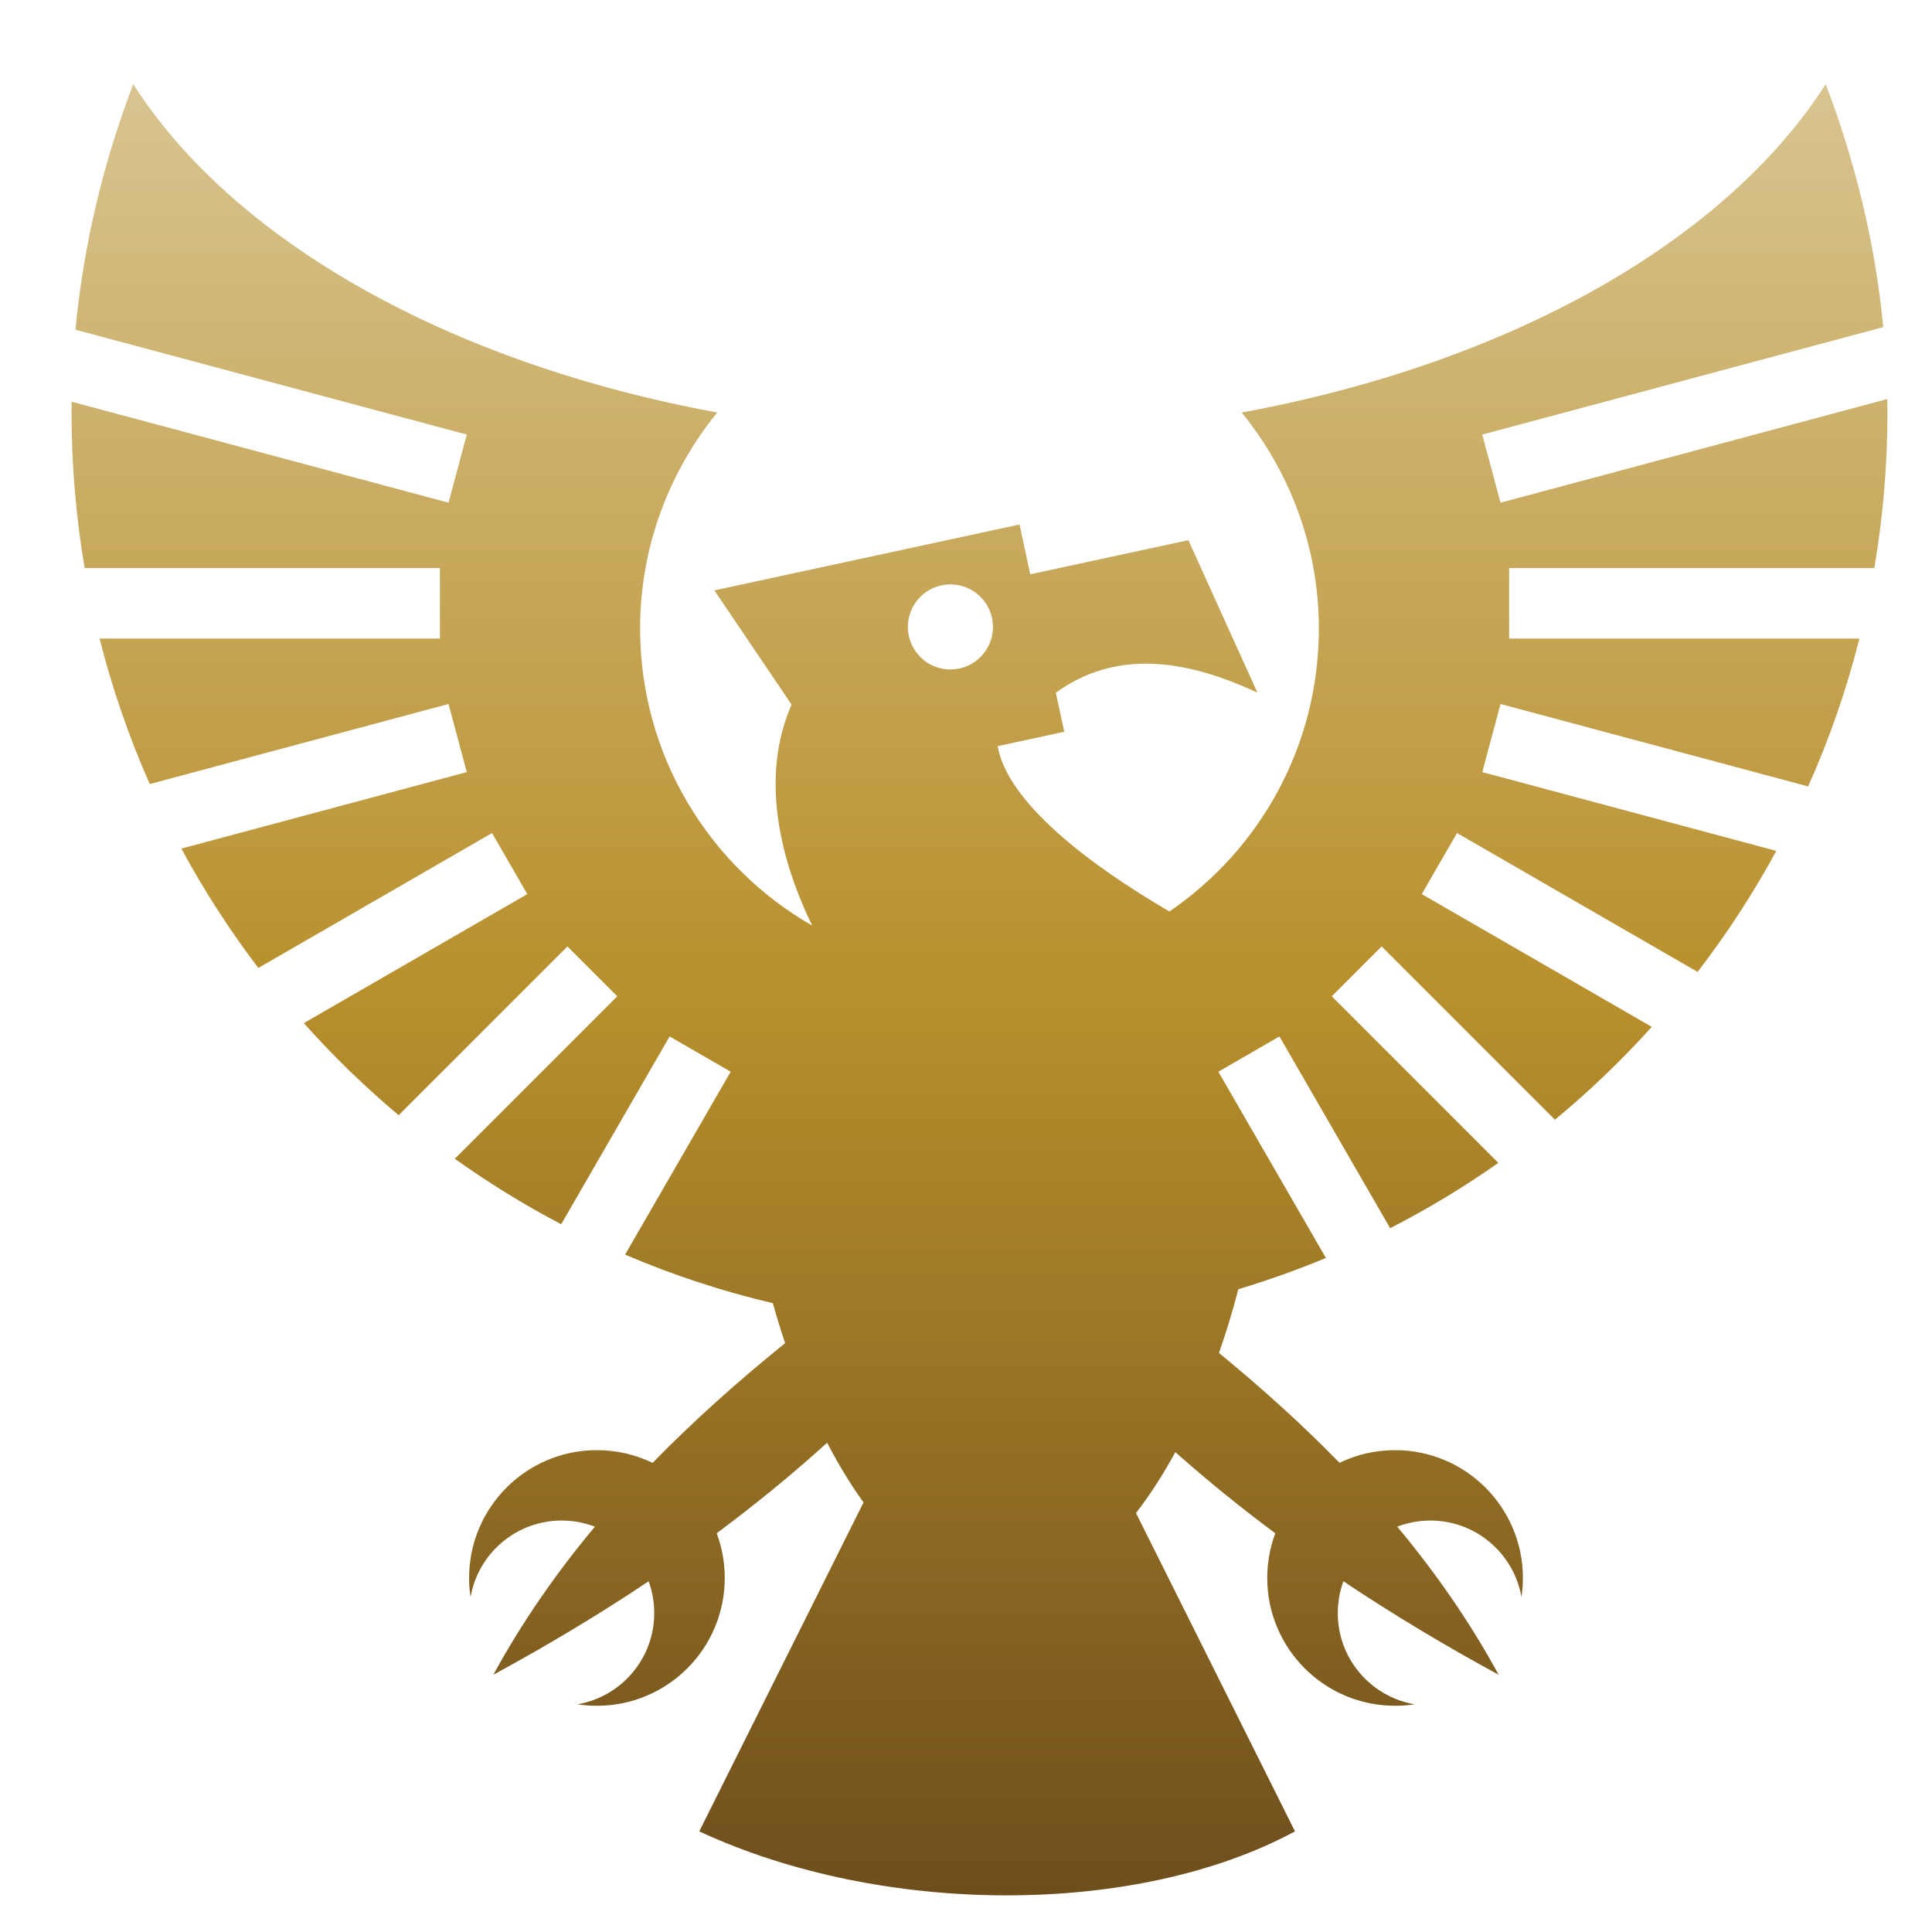
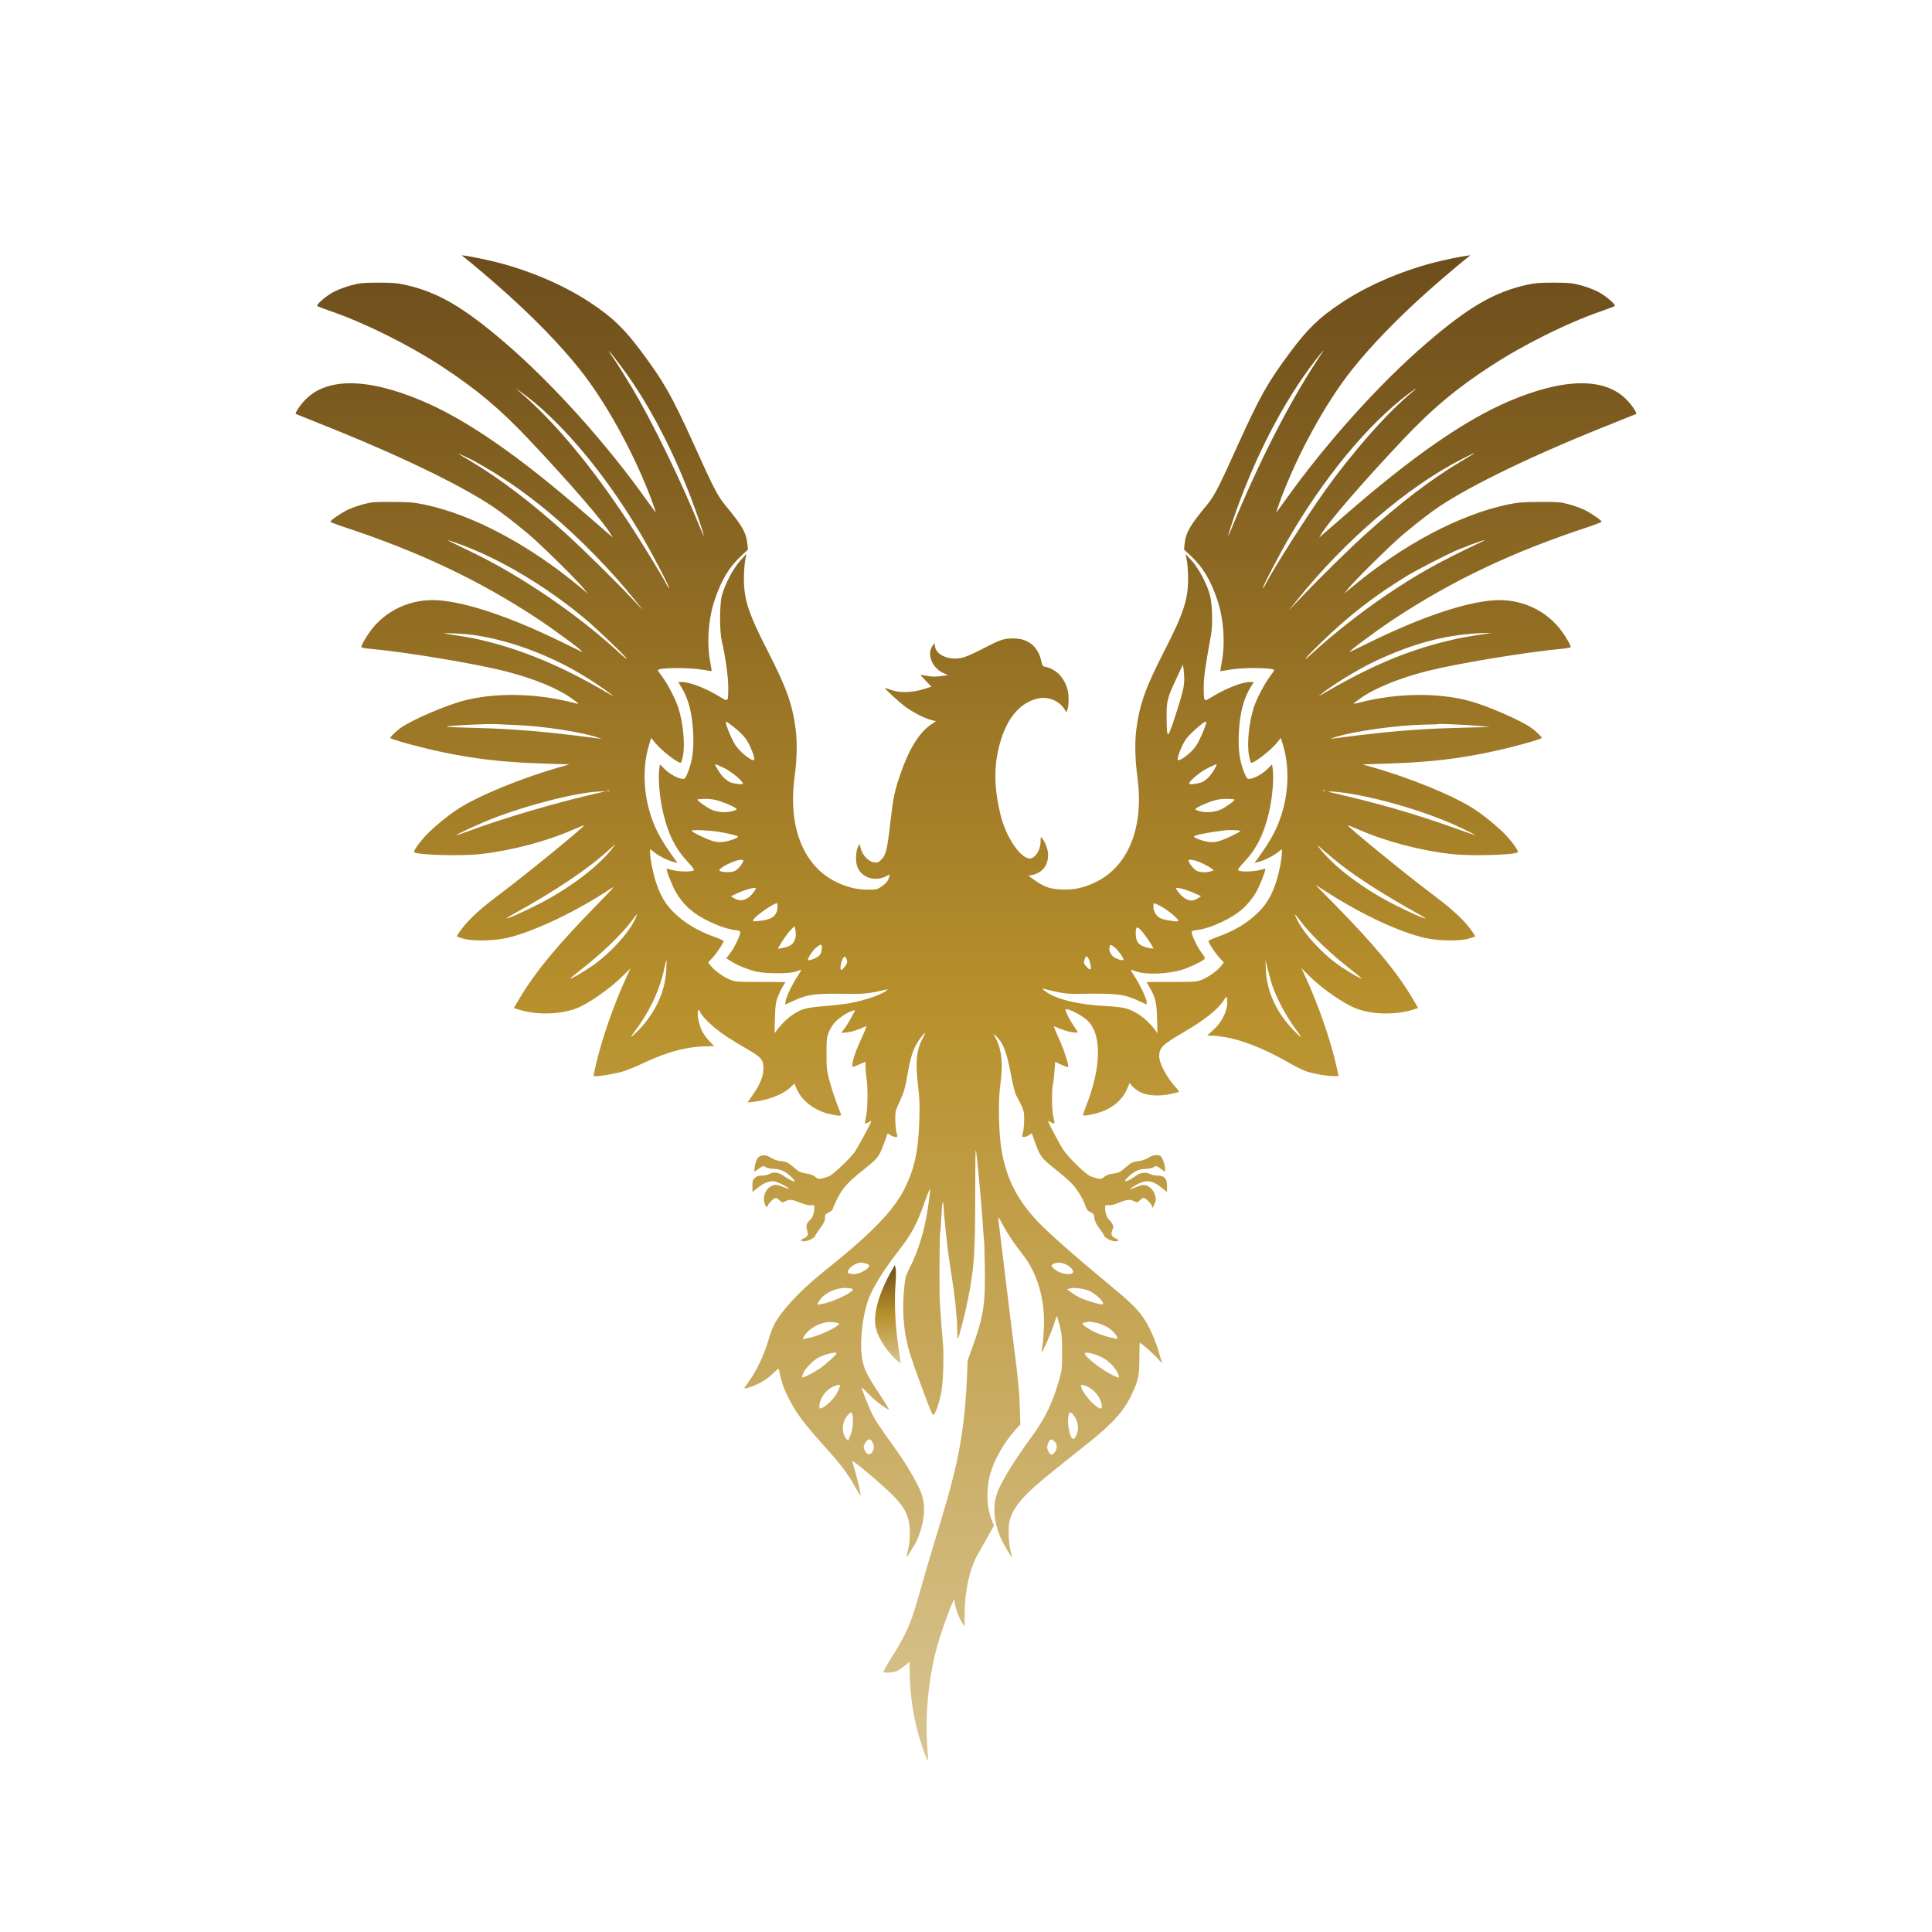
- <svg xmlns="http://www.w3.org/2000/svg" viewBox="0 0 512 512">
+ <svg xmlns="http://www.w3.org/2000/svg" version="1.0" width="2000pt" height="2000pt" viewBox="0 0 2000 2000" preserveAspectRatio="xMidYMid meet">
  <defs>
    <linearGradient id="g-gold" x1="0" y1="0" x2="0" y2="1">
      <stop offset="0%" stop-color="#d8c490" />
      <stop offset="50%" stop-color="#b8902c" />
      <stop offset="100%" stop-color="#6e4e1c" />
    </linearGradient>
  </defs>
-   <path fill="url(#g-gold)" d="M35.31 22.3C27.498 42.766 22.138 64.643 20 87.378l103.705 27.79-4.838 18.052-99.873-26.763c-.012.954-.035 1.905-.035 2.86 0 14.055 1.196 27.83 3.48 41.23h94.146v18.687H26.393c3.368 13.324 7.83 26.207 13.29 38.547l79.184-21.216 4.838 18.05-75.64 20.27c5.994 11.096 12.817 21.67 20.396 31.636l61.933-35.756 9.343 16.183-59.22 34.192c7.782 8.728 16.18 16.885 25.132 24.4l44.73-44.726 13.214 13.215-43.055 43.052c8.963 6.406 18.374 12.215 28.186 17.357l28.734-49.772 16.186 9.346-27.987 48.472c12.545 5.367 25.63 9.697 39.156 12.87.99 3.566 2.08 7.103 3.25 10.593-12.36 9.993-24.163 20.49-35.12 31.728-4.458-2.16-9.46-3.373-14.75-3.373-18.707 0-33.874 15.164-33.874 33.873 0 1.715.13 3.402.377 5.05 2.02-11.514 12.06-20.265 24.153-20.265 3.103 0 6.068.582 8.8 1.633-10.103 12.102-19.193 25.08-26.906 39.23 13.897-7.544 27.684-15.755 41.15-24.764.96 2.63 1.485 5.468 1.485 8.43 0 12.122-8.796 22.184-20.352 24.168 1.685.258 3.412.393 5.168.393 18.71 0 33.873-15.168 33.873-33.875 0-4.17-.757-8.16-2.134-11.848 10.033-7.467 19.823-15.43 29.26-23.984 2.978 5.705 6.203 11.034 9.65 15.818l-43.53 87.17c48.267 22.47 115.7 22.76 157.872 0l-42.13-84.36c3.722-4.81 7.21-10.25 10.426-16.14 8.577 7.617 17.428 14.77 26.483 21.508-1.375 3.685-2.13 7.67-2.13 11.836 0 18.707 15.165 33.873 33.874 33.873 1.758 0 3.486-.132 5.172-.39-11.56-1.983-20.355-12.045-20.355-24.168 0-2.964.525-5.805 1.49-8.435 13.464 9.006 27.247 17.223 41.143 24.767-7.71-14.148-16.78-27.136-26.877-39.238 2.726-1.045 5.682-1.623 8.775-1.623 12.09 0 22.13 8.75 24.15 20.262.246-1.647.377-3.332.377-5.047 0-18.71-15.166-33.873-33.875-33.873-5.275 0-10.268 1.205-14.72 3.355-10.007-10.27-20.74-19.908-31.946-29.12 1.938-5.52 3.658-11.18 5.132-16.886 7.91-2.368 15.65-5.14 23.2-8.283l-28.497-49.356 16.186-9.346 29.34 50.816c9.98-5.11 19.555-10.9 28.672-17.308l-44.146-44.147 13.215-13.216 45.926 45.922c9.145-7.557 17.72-15.785 25.666-24.6l-60.95-35.19 9.343-16.182 63.748 36.804c7.76-10.087 14.746-20.807 20.87-32.07l-77.93-20.883 4.837-18.05 81.534 21.847c5.588-12.533 10.157-25.625 13.584-39.178h-92.836v-18.687h96.777c2.282-13.4 3.48-27.174 3.48-41.23 0-1.19-.025-2.376-.044-3.563L397.652 133.22l-4.836-18.054L499.09 86.69c-2.18-22.49-7.52-44.13-15.254-64.39h-.004C457.315 63.81 400.24 96.234 329.068 109.32c12.67 15.603 20.442 35.52 20.442 57.233 0 31.196-15.723 58.718-39.604 75-21.27-12.407-42.907-28.878-45.52-43.814l17.653-3.81-2.235-10.352c15.67-11.335 33.936-9.138 53.433-.01l-18.302-40.414-41.903 9.04-2.846-13.188V139l-80.87 17.453 20.458 30.266c-8.595 19.678-2.717 41.68 5.45 58.56-27.204-15.57-45.592-44.998-45.592-78.73 0-21.713 7.772-41.63 20.44-57.232C118.904 96.234 61.83 63.81 35.312 22.3zm216.45 132.567c5.244-.056 9.98 3.573 11.13 8.9 1.312 6.085-2.557 12.084-8.644 13.397-6.087 1.313-12.085-2.556-13.398-8.643-1.314-6.085 2.556-12.086 8.642-13.4.76-.163 1.52-.245 2.27-.253z" />
+   <g transform="translate(0,2000) scale(0.1,-0.1)" fill="url(#g-gold)" stroke="none">
+     <path d="M4812 17331 c74 -58 280 -233 412 -351 306 -273 578 -553 774 -799 276 -344 575 -890 751 -1368 22 -62 41 -116 41 -119 0 -3 -41 52 -91 122 -418 589 -979 1213 -1468 1633 -435 374 -701 528 -1038 603 -81 18 -128 22 -278 22 -161 -1 -190 -3 -277 -27 -54 -14 -132 -43 -174 -64 -82 -40 -195 -137 -179 -151 6 -5 66 -28 135 -52 355 -122 810 -348 1159 -577 350 -229 598 -437 890 -746 425 -450 780 -860 855 -989 l20 -33 -46 40 c-26 22 -125 108 -220 191 -701 611 -1241 985 -1703 1182 -562 239 -983 246 -1209 19 -54 -53 -115 -142 -104 -152 2 -1 113 -46 248 -100 790 -313 1443 -627 1790 -858 93 -63 210 -152 365 -281 125 -104 498 -471 576 -566 l44 -55 -85 71 c-528 438 -1109 746 -1607 851 -114 23 -151 26 -333 27 -185 1 -214 -1 -295 -23 -49 -13 -121 -38 -160 -56 -68 -31 -185 -111 -185 -126 0 -4 64 -29 143 -55 783 -259 1396 -550 2002 -949 202 -134 500 -356 460 -343 -5 2 -91 43 -190 92 -539 265 -997 421 -1301 442 -281 19 -550 -106 -709 -331 -43 -61 -85 -136 -85 -153 0 -5 35 -13 78 -17 377 -33 1127 -158 1437 -240 280 -73 520 -172 663 -275 41 -28 72 -53 70 -55 -2 -2 -37 6 -78 16 -372 95 -799 100 -1120 13 -188 -51 -520 -195 -638 -276 -47 -33 -112 -94 -112 -107 0 -9 158 -56 335 -100 304 -76 612 -126 895 -146 47 -3 110 -8 140 -10 30 -2 152 -7 270 -11 l215 -7 -99 -28 c-397 -113 -838 -294 -1051 -431 -104 -66 -264 -198 -335 -275 -74 -80 -133 -164 -122 -175 29 -29 482 -42 687 -19 319 35 684 131 966 256 57 24 104 43 106 41 10 -9 -618 -522 -869 -709 -163 -122 -265 -210 -348 -302 -43 -47 -100 -126 -100 -138 0 -3 28 -13 63 -23 98 -29 319 -25 462 8 276 65 719 276 1070 511 51 34 27 7 -150 -174 -412 -421 -636 -693 -800 -970 l-56 -94 57 -18 c181 -55 417 -50 585 12 125 47 345 199 484 336 l82 80 -40 -85 c-135 -291 -267 -674 -325 -942 l-19 -88 29 0 c45 0 165 20 253 41 44 11 150 53 235 94 252 119 458 173 669 174 l64 1 -52 55 c-29 30 -63 79 -77 109 -36 80 -53 190 -32 211 3 4 9 -3 13 -14 10 -34 76 -106 157 -173 76 -63 148 -110 351 -229 130 -76 151 -103 150 -193 0 -77 -35 -162 -110 -270 l-55 -79 61 7 c159 18 312 79 388 154 30 31 43 38 43 27 0 -10 14 -44 32 -77 60 -112 189 -202 336 -233 93 -20 116 -20 107 3 -44 107 -91 242 -117 339 -29 109 -32 130 -32 283 0 151 2 170 23 224 13 33 42 79 64 103 43 47 135 107 181 119 l29 7 -39 -74 c-22 -41 -54 -94 -73 -118 l-33 -44 61 6 c51 6 91 18 198 64 7 3 -12 -46 -41 -109 -57 -120 -89 -207 -101 -276 -8 -48 -14 -47 88 -3 l47 20 0 -57 c0 -31 5 -86 11 -122 15 -95 11 -329 -7 -396 -8 -31 -12 -59 -9 -63 4 -3 20 2 36 11 16 9 29 15 29 12 0 -15 -144 -281 -174 -322 -49 -67 -215 -224 -257 -245 -19 -9 -54 -20 -77 -26 -39 -8 -46 -7 -73 17 -22 18 -50 28 -93 34 -33 4 -71 16 -83 26 -12 9 -42 34 -67 55 -38 33 -56 40 -109 47 -43 5 -77 17 -104 34 -58 39 -119 34 -145 -11 -10 -17 -21 -54 -25 -83 l-6 -52 47 33 c46 33 47 33 75 16 16 -9 51 -17 78 -17 69 -1 115 -21 176 -76 82 -74 42 -72 -70 3 -57 39 -101 45 -151 19 -17 -9 -51 -16 -76 -16 -32 0 -52 -6 -70 -22 -25 -23 -29 -40 -27 -111 l1 -37 54 44 c59 48 112 70 164 68 31 -1 169 -69 159 -78 -2 -2 -32 7 -66 21 -54 22 -68 24 -97 15 -84 -28 -122 -135 -76 -217 10 -16 11 -16 20 8 11 27 66 79 85 79 6 0 23 -12 38 -26 26 -25 28 -25 57 -10 44 23 71 20 159 -15 54 -21 88 -29 111 -26 30 5 32 4 32 -26 0 -49 -18 -102 -41 -123 -40 -36 -49 -66 -34 -110 16 -46 8 -66 -35 -84 -41 -17 -38 -30 8 -30 36 0 112 40 112 59 0 5 23 39 50 76 40 54 50 76 50 106 0 35 4 41 40 59 22 11 40 26 40 32 0 7 20 53 45 104 54 111 110 174 259 293 182 146 176 136 261 379 4 10 11 8 31 -7 26 -20 74 -29 74 -13 0 4 -5 23 -10 42 -6 19 -11 76 -12 126 -1 88 1 95 45 190 48 106 54 126 92 337 28 153 61 239 126 325 23 29 43 52 45 49 2 -2 -9 -28 -25 -58 -65 -120 -77 -249 -46 -499 14 -114 17 -187 12 -345 -9 -310 -48 -497 -148 -700 -115 -235 -344 -472 -841 -868 -245 -196 -444 -409 -517 -556 -16 -31 -43 -105 -60 -166 -39 -133 -109 -284 -182 -391 -30 -43 -57 -84 -62 -91 -12 -19 87 13 168 55 38 20 95 62 127 93 58 57 58 57 64 31 24 -116 41 -170 84 -258 85 -176 164 -282 424 -570 140 -156 217 -262 297 -409 22 -38 39 -63 39 -55 0 27 -47 223 -69 289 -12 35 -20 65 -18 67 9 9 333 -265 419 -355 103 -106 138 -163 163 -258 20 -78 18 -221 -5 -308 -10 -38 -17 -71 -15 -73 3 -4 75 110 100 157 31 62 64 170 75 252 17 125 0 220 -64 344 -65 126 -141 248 -247 395 -147 204 -186 264 -222 335 -31 63 -107 254 -107 271 0 4 33 -27 73 -68 63 -66 185 -158 208 -158 5 0 -45 80 -110 179 -126 190 -154 252 -170 376 -21 157 7 400 64 571 40 120 163 320 314 512 140 179 192 277 282 532 26 74 48 125 48 112 1 -12 -8 -88 -19 -167 -36 -255 -98 -463 -199 -663 -34 -68 -41 -92 -50 -187 -23 -226 -10 -430 40 -622 15 -62 79 -248 141 -413 110 -296 113 -301 130 -278 22 30 53 124 73 228 19 98 28 404 15 520 -4 41 -11 122 -15 180 -4 58 -11 155 -15 215 -8 108 -5 701 3 740 3 11 8 84 12 163 7 146 20 196 24 94 3 -96 40 -440 61 -572 36 -221 59 -393 66 -490 4 -52 8 -102 10 -110 1 -8 3 -55 3 -104 1 -49 4 -87 7 -84 11 12 75 262 104 407 65 327 75 474 75 1083 0 257 3 464 6 460 6 -6 15 -86 54 -522 8 -85 17 -204 20 -265 4 -60 9 -121 11 -135 3 -14 7 -149 9 -300 6 -368 -14 -500 -127 -812 l-51 -143 -8 -190 c-16 -371 -57 -674 -134 -983 -47 -190 -76 -292 -208 -727 -47 -154 -110 -370 -141 -480 -94 -339 -133 -430 -285 -674 -56 -90 -99 -167 -95 -170 13 -13 111 -4 144 13 19 10 55 35 81 56 l45 38 2 -137 c3 -205 36 -429 93 -629 31 -108 88 -266 95 -260 2 2 -1 69 -7 149 -25 365 20 770 122 1104 36 118 97 287 131 365 l25 55 7 -40 c12 -69 45 -158 74 -201 l27 -42 1 142 c2 234 55 468 137 607 24 41 71 124 105 185 l62 112 -25 59 c-52 130 -58 313 -15 472 41 149 143 328 263 461 l50 55 -6 175 c-4 96 -8 186 -11 200 -2 14 -7 59 -11 100 -8 89 -1 33 -75 620 -32 261 -73 590 -89 730 -17 140 -33 273 -36 295 -5 36 0 30 46 -55 54 -99 112 -186 205 -305 157 -201 234 -471 220 -770 -3 -71 -10 -154 -16 -184 -5 -30 -9 -56 -7 -58 8 -8 108 219 130 296 13 46 27 80 29 75 3 -5 16 -49 29 -99 20 -78 23 -114 24 -270 0 -165 -2 -188 -27 -277 -68 -242 -143 -401 -279 -588 -175 -242 -281 -408 -344 -541 -72 -154 -69 -316 10 -510 24 -61 114 -214 121 -207 2 2 -4 26 -12 53 -22 70 -30 249 -14 316 35 149 149 279 460 527 107 86 269 215 360 288 255 203 368 331 450 508 63 135 75 190 75 369 0 86 2 157 4 157 12 0 148 -120 186 -164 l45 -51 -21 75 c-44 165 -117 325 -192 426 -59 78 -155 169 -338 319 -348 287 -632 538 -738 651 -212 226 -320 439 -372 730 -30 169 -38 515 -15 674 30 217 19 356 -38 475 l-32 65 29 -27 c72 -69 109 -166 152 -396 19 -101 42 -193 54 -215 81 -151 84 -159 83 -256 -1 -50 -6 -107 -12 -126 -5 -19 -10 -38 -10 -42 0 -16 48 -7 74 13 20 15 27 17 31 7 85 -243 79 -233 262 -380 62 -49 135 -114 162 -145 51 -57 109 -157 131 -226 9 -28 21 -42 48 -55 33 -15 38 -22 42 -63 4 -34 18 -61 53 -108 26 -35 47 -67 47 -72 0 -19 76 -59 112 -59 46 0 49 13 8 30 -44 18 -54 42 -35 86 13 31 13 39 1 62 -8 15 -23 36 -35 46 -23 21 -41 74 -41 123 0 30 2 31 33 27 22 -4 56 4 109 25 86 35 116 38 160 15 29 -15 31 -15 57 10 15 14 32 26 38 26 19 0 74 -51 85 -79 l11 -26 19 43 c15 35 17 49 8 81 -13 50 -45 90 -87 107 -33 14 -58 9 -155 -31 -41 -16 -13 7 47 41 99 55 164 47 261 -32 l54 -44 1 27 c6 107 -19 143 -99 143 -26 1 -58 7 -72 15 -43 24 -102 19 -147 -14 -104 -75 -157 -80 -76 -7 61 55 107 75 176 76 27 0 62 8 78 17 28 17 29 17 74 -15 l45 -32 0 38 c0 38 -30 114 -48 126 -27 17 -83 8 -123 -19 -29 -18 -63 -30 -106 -35 -53 -7 -71 -14 -109 -47 -25 -21 -56 -46 -68 -56 -13 -11 -49 -22 -83 -26 -43 -5 -69 -14 -91 -33 -28 -24 -35 -25 -74 -17 -23 6 -58 17 -77 27 -52 24 -225 195 -275 271 -37 56 -156 281 -156 295 0 3 13 -3 29 -12 16 -9 32 -14 36 -11 3 4 -1 32 -10 65 -17 66 -20 274 -5 339 5 22 12 83 16 136 l7 97 64 -30 c36 -16 67 -27 70 -24 12 12 -41 176 -96 296 -33 72 -55 129 -48 126 87 -38 144 -57 192 -62 48 -6 56 -5 49 7 -5 8 -26 40 -47 72 -41 62 -76 134 -77 154 0 27 150 -44 217 -102 160 -137 159 -480 -2 -890 -19 -50 -35 -94 -35 -98 0 -14 98 3 180 30 133 44 233 132 281 248 l22 53 28 -32 c15 -18 52 -45 81 -61 70 -38 196 -46 315 -20 43 9 82 19 86 22 4 3 -9 24 -31 46 -93 102 -171 247 -172 320 0 90 32 123 247 248 229 134 361 239 424 338 18 28 29 39 30 28 1 -9 2 -27 3 -39 7 -94 -51 -215 -141 -297 l-66 -61 44 -1 c24 0 53 -2 64 -4 11 -2 40 -7 65 -10 166 -23 410 -117 636 -246 87 -50 183 -99 215 -109 73 -25 216 -50 284 -50 l52 0 -19 88 c-58 268 -190 650 -326 944 l-40 86 79 -79 c132 -132 354 -286 488 -339 162 -63 403 -69 585 -13 l57 18 -59 100 c-162 273 -389 547 -796 963 l-210 213 140 -89 c349 -222 731 -400 989 -460 143 -33 364 -37 462 -8 35 10 63 20 63 23 0 12 -57 91 -100 138 -83 92 -185 180 -348 302 -251 187 -879 700 -869 709 2 2 49 -17 106 -41 282 -125 647 -221 966 -256 205 -23 658 -10 687 19 11 11 -48 95 -122 175 -71 77 -231 209 -335 275 -213 137 -654 318 -1051 431 l-99 28 215 7 c118 4 240 9 270 11 30 2 93 7 140 10 283 20 591 70 895 146 177 44 335 91 335 100 0 13 -65 74 -112 107 -118 81 -450 225 -638 276 -321 87 -748 82 -1120 -13 -41 -10 -76 -18 -78 -16 -2 2 29 27 70 55 148 106 406 211 695 284 320 80 1024 196 1411 232 39 4 72 11 72 16 0 17 -42 93 -85 153 -159 225 -428 350 -709 331 -304 -21 -762 -177 -1301 -442 -99 -49 -184 -90 -190 -92 -40 -13 258 209 460 343 606 399 1219 690 2003 949 78 26 142 51 142 55 0 15 -117 95 -185 126 -38 18 -110 43 -160 56 -81 22 -110 24 -295 23 -182 -1 -219 -4 -333 -27 -498 -105 -1079 -413 -1607 -851 l-85 -71 44 55 c78 95 451 462 576 566 155 129 272 218 365 281 347 231 1000 545 1790 858 135 54 246 99 248 100 11 10 -50 99 -104 152 -226 227 -647 220 -1209 -19 -462 -197 -1002 -571 -1703 -1182 -95 -83 -194 -169 -220 -191 l-46 -40 20 33 c75 129 430 539 855 989 292 309 540 517 890 746 349 229 804 455 1159 577 69 24 129 47 135 52 16 14 -97 111 -179 151 -42 21 -120 50 -174 64 -87 24 -116 26 -277 27 -150 0 -197 -4 -278 -22 -337 -75 -603 -229 -1038 -603 -489 -420 -1050 -1044 -1468 -1633 -50 -70 -91 -125 -91 -122 0 3 19 57 41 119 176 478 475 1024 751 1368 196 246 468 526 774 799 132 118 338 293 412 351 l34 26 -34 -4 c-72 -9 -249 -46 -358 -75 -348 -92 -689 -242 -950 -417 -226 -151 -343 -264 -523 -506 -231 -310 -311 -451 -537 -949 -200 -445 -250 -542 -324 -631 -180 -217 -220 -287 -233 -406 l-6 -58 73 -68 c122 -115 202 -246 271 -452 67 -195 85 -457 45 -655 -9 -44 -14 -81 -13 -83 2 -1 44 5 93 14 141 26 464 22 464 -5 0 -4 -20 -34 -45 -67 -53 -70 -134 -224 -163 -310 -52 -153 -76 -385 -52 -509 7 -36 16 -69 21 -71 21 -14 200 123 264 202 l44 54 21 -68 c87 -282 53 -628 -89 -912 -37 -73 -117 -197 -180 -280 l-25 -34 34 8 c54 12 150 58 203 98 l47 37 0 -38 c0 -63 -30 -213 -61 -307 -46 -137 -94 -219 -179 -305 -111 -113 -253 -198 -443 -265 -42 -15 -77 -32 -77 -37 0 -20 70 -125 114 -173 l45 -48 -27 -35 c-37 -48 -130 -116 -200 -144 -54 -22 -69 -23 -315 -23 -141 0 -257 -1 -257 -2 0 -1 13 -24 28 -50 63 -107 75 -155 80 -323 l4 -155 -39 51 c-84 105 -194 182 -299 208 -32 8 -117 18 -189 21 -290 14 -519 69 -631 151 -27 20 -42 34 -33 31 9 -3 68 -17 131 -31 98 -22 136 -26 254 -24 397 6 458 -2 621 -77 l73 -34 0 28 c0 34 -75 190 -130 271 -22 33 -37 60 -32 60 5 0 29 -7 53 -16 103 -36 329 -28 478 18 71 22 195 80 223 105 16 14 15 18 -18 62 -41 53 -102 175 -106 211 -3 22 1 25 47 31 77 10 159 36 263 85 168 78 272 168 354 306 37 62 105 235 96 244 -2 2 -25 -3 -50 -11 -66 -19 -200 -23 -227 -6 -11 7 1 26 58 87 129 138 203 285 256 509 38 158 55 367 39 466 l-6 36 -49 -49 c-50 -50 -137 -98 -185 -101 -24 -2 -29 5 -55 68 -46 115 -63 235 -55 399 9 207 47 357 120 479 l35 57 -36 0 c-86 0 -254 -66 -403 -158 -79 -49 -78 -49 -79 100 -1 102 12 195 75 543 20 110 14 317 -11 415 -29 112 -118 280 -189 357 l-63 68 12 -60 c7 -33 13 -114 14 -180 2 -226 -42 -365 -244 -760 -197 -385 -257 -552 -291 -809 -18 -137 -15 -315 11 -505 68 -514 -92 -916 -431 -1082 -123 -60 -224 -82 -353 -77 -122 5 -176 23 -281 97 l-64 45 37 8 c107 22 167 98 167 210 0 52 -27 126 -63 172 -13 18 -14 15 -15 -36 -1 -97 -65 -186 -124 -174 -101 20 -240 238 -292 456 -62 258 -68 464 -21 672 69 306 217 492 424 530 98 18 210 -31 262 -116 l18 -30 12 30 c6 16 12 66 11 111 0 88 -25 160 -79 231 -33 44 -104 89 -153 97 -37 6 -39 9 -49 56 -34 158 -139 243 -298 240 -94 -1 -131 -14 -298 -101 -83 -43 -177 -86 -210 -95 -137 -40 -289 21 -297 119 l-2 28 -18 -22 c-68 -84 -14 -230 105 -286 l50 -23 -34 -5 c-70 -13 -136 -13 -191 -1 -32 6 -58 10 -58 7 0 -2 25 -30 56 -62 l55 -58 -63 -21 c-138 -45 -276 -47 -376 -5 -19 8 -37 13 -39 11 -7 -7 152 -153 217 -199 83 -58 192 -114 258 -131 l52 -13 -53 -35 c-121 -81 -229 -257 -316 -512 -63 -185 -74 -239 -106 -517 -31 -267 -44 -321 -91 -368 -31 -31 -39 -34 -77 -29 -55 7 -119 74 -137 144 l-12 48 -15 -29 c-22 -42 -28 -137 -13 -193 35 -123 179 -177 305 -113 l37 19 -7 -26 c-10 -41 -34 -70 -83 -103 -42 -28 -52 -30 -137 -30 -113 0 -219 26 -329 80 -339 165 -499 567 -431 1081 26 190 29 368 11 505 -34 257 -94 424 -291 809 -202 395 -246 534 -244 760 1 66 7 147 14 180 l12 60 -63 -68 c-72 -78 -160 -245 -191 -362 -25 -97 -25 -368 -1 -471 36 -150 68 -378 67 -484 -1 -147 0 -146 -79 -98 -149 92 -317 158 -403 158 l-36 0 35 -57 c73 -122 111 -272 120 -479 8 -164 -9 -284 -55 -399 -26 -63 -31 -70 -55 -68 -48 3 -135 51 -185 101 l-49 49 -6 -36 c-16 -99 1 -308 39 -466 53 -224 127 -371 256 -509 57 -61 69 -80 58 -87 -27 -17 -161 -13 -227 6 -25 8 -48 13 -50 11 -9 -9 59 -182 96 -244 82 -138 186 -228 354 -306 104 -49 186 -75 263 -85 46 -6 50 -9 47 -31 -4 -36 -65 -159 -107 -212 l-36 -48 53 -33 c64 -41 162 -81 254 -104 96 -24 350 -24 413 0 24 9 48 17 53 17 5 0 -9 -26 -30 -57 -56 -82 -120 -215 -128 -262 l-7 -41 74 34 c165 76 230 84 614 77 122 -2 209 9 355 44 25 6 25 6 5 -10 -50 -42 -220 -100 -378 -130 -45 -8 -161 -22 -258 -30 -185 -15 -236 -27 -317 -79 -58 -36 -117 -91 -165 -151 l-39 -50 4 155 c4 137 8 163 30 221 15 37 38 85 52 108 14 22 26 42 26 43 0 2 -116 3 -257 3 -246 0 -261 1 -315 23 -70 28 -163 96 -200 144 l-27 35 45 48 c44 48 114 153 114 173 0 5 -35 22 -77 37 -190 67 -332 152 -443 265 -85 86 -133 168 -179 305 -31 94 -61 244 -61 307 l0 38 48 -37 c52 -40 148 -86 202 -98 l34 -8 -25 34 c-63 83 -143 207 -180 280 -142 284 -176 630 -89 912 l21 68 44 -54 c64 -79 243 -216 264 -202 5 2 14 35 21 71 24 124 0 356 -52 509 -29 86 -110 240 -163 310 -25 33 -45 63 -45 67 0 27 322 30 464 5 49 -9 91 -15 93 -14 1 2 -4 39 -13 83 -40 198 -22 460 45 655 69 206 149 337 271 452 l73 68 -6 58 c-13 119 -53 189 -233 406 -74 89 -124 186 -324 631 -226 498 -306 639 -537 949 -180 242 -297 355 -523 506 -261 175 -602 325 -950 417 -109 29 -286 66 -358 75 l-34 4 34 -26z m1618 -1124 c308 -408 607 -1000 811 -1606 51 -151 59 -191 19 -93 -215 526 -507 1126 -717 1477 -73 122 -168 274 -198 315 -17 25 -35 52 -39 60 -12 23 27 -24 124 -153z m7253 136 c-323 -481 -645 -1108 -943 -1835 -42 -103 -31 -55 24 108 215 634 523 1230 855 1657 74 95 102 125 64 70z m-8153 -507 c391 -327 804 -844 1143 -1433 71 -123 219 -404 245 -465 18 -42 5 -33 -18 13 -42 82 -267 450 -385 629 -387 590 -773 1053 -1135 1364 l-45 38 55 -38 c30 -21 93 -70 140 -108z m9090 106 c-260 -215 -616 -618 -911 -1032 -190 -267 -524 -794 -609 -959 -23 -46 -36 -55 -18 -13 26 61 174 342 245 465 373 647 833 1205 1253 1520 86 65 107 75 40 19z m-9720 -710 c275 -150 522 -319 785 -538 309 -258 645 -602 894 -914 l84 -105 -113 120 c-167 178 -516 522 -681 671 -362 327 -686 575 -994 758 -60 36 -117 70 -125 76 -24 15 100 -41 150 -68z m10350 67 c-8 -5 -64 -39 -125 -75 -308 -183 -632 -431 -994 -758 -165 -149 -514 -493 -681 -671 l-113 -120 84 105 c496 622 1157 1188 1719 1471 106 54 148 72 110 48z m-10480 -936 c420 -156 889 -436 1290 -772 125 -105 430 -398 430 -413 0 -5 -42 29 -92 76 -426 391 -1010 789 -1523 1035 -257 124 -254 122 -225 115 14 -3 68 -22 120 -41z m10570 29 c-434 -204 -663 -332 -985 -549 -261 -177 -552 -405 -752 -589 -150 -138 -106 -80 65 87 288 281 556 489 894 696 111 67 421 226 533 273 163 67 342 128 245 82z m-10455 -963 c367 -49 789 -202 1140 -414 116 -69 254 -163 310 -210 19 -16 19 -16 -7 -1 -301 178 -542 298 -798 399 -253 100 -524 176 -750 211 -58 9 -132 20 -165 25 -82 13 172 3 270 -10z m10500 10 c-217 -32 -285 -45 -410 -76 -429 -105 -809 -268 -1303 -559 -26 -15 -26 -15 -7 1 114 96 383 261 563 347 407 193 766 286 1147 295 l70 1 -60 -9z m-3126 -460 c1 -84 -12 -140 -90 -383 -83 -256 -90 -258 -92 -26 -2 169 6 204 97 397 l71 153 7 -43 c3 -23 7 -67 7 -98z m-4653 -513 c51 -40 96 -86 122 -125 41 -62 92 -195 79 -207 -21 -21 -146 79 -195 154 -47 74 -113 242 -95 242 5 0 45 -29 89 -64z m4879 42 c-20 -65 -68 -174 -99 -222 -47 -74 -173 -173 -193 -152 -13 12 38 145 79 207 37 55 186 189 211 189 5 0 5 -10 2 -22z m-7155 -13 c283 -10 682 -71 860 -130 41 -13 42 -14 10 -10 -374 49 -640 77 -850 90 -52 3 -124 8 -160 10 -36 2 -189 8 -340 12 -221 6 -261 9 -205 15 97 12 408 26 480 22 33 -2 125 -6 205 -9z m9970 -9 l125 -12 -275 -7 c-151 -4 -304 -10 -340 -12 -36 -2 -108 -7 -160 -10 -210 -13 -476 -41 -850 -90 -32 -4 -31 -3 9 10 196 65 650 129 951 134 68 1 126 3 127 5 6 6 296 -7 413 -18z m-7807 -435 c79 -38 197 -135 197 -163 0 -13 -90 -3 -135 16 -17 8 -47 30 -67 50 -34 34 -96 136 -83 136 3 0 43 -18 88 -39z m5081 -11 c-34 -62 -87 -118 -129 -136 -45 -19 -135 -29 -135 -16 0 27 118 125 195 162 44 22 84 39 88 40 5 0 -4 -23 -19 -50z m-6267 -226 c-3 -3 -12 -4 -19 -1 -8 3 -5 6 6 6 11 1 17 -2 13 -5z m7410 0 c-3 -3 -12 -4 -19 -1 -8 3 -5 6 6 6 11 1 17 -2 13 -5z m-7487 -15 c-453 -101 -1003 -262 -1409 -413 -52 -20 -96 -34 -98 -32 -6 5 249 123 367 169 379 148 899 279 1130 284 l55 1 -45 -9z m7766 -18 c343 -60 757 -184 1059 -319 109 -48 249 -119 210 -107 -11 4 -108 38 -215 76 -419 149 -770 250 -1280 368 -78 18 101 4 226 -18z m-6540 -76 c93 -31 177 -73 169 -84 -3 -5 -28 -15 -56 -21 -62 -15 -146 -7 -207 20 -48 22 -142 89 -142 102 0 4 36 8 81 8 59 0 100 -7 155 -25z m5324 17 c0 -13 -94 -80 -142 -102 -61 -27 -145 -35 -207 -20 -28 6 -53 16 -56 21 -7 11 75 52 167 84 54 18 94 25 156 25 45 0 82 -4 82 -8z m-5345 -332 c105 -17 205 -41 205 -50 0 -15 -100 -50 -157 -56 -45 -5 -73 -1 -123 16 -74 25 -200 88 -200 101 0 11 186 4 275 -11z m5405 9 c0 -11 -131 -76 -200 -99 -50 -17 -78 -21 -123 -16 -57 6 -157 41 -157 56 0 14 139 42 315 64 47 6 165 2 165 -5z m-6501 -181 c-152 -197 -472 -435 -804 -598 -168 -83 -285 -134 -292 -127 -1 2 36 25 85 52 426 236 765 464 972 654 36 33 67 60 68 61 2 0 -11 -19 -29 -42z m7546 -173 c178 -139 473 -326 787 -500 49 -27 86 -50 85 -52 -7 -7 -124 44 -292 127 -334 164 -656 404 -805 600 -32 41 -28 39 45 -26 44 -39 125 -106 180 -149z m-6192 38 c-12 -34 -54 -83 -85 -99 -35 -18 -140 -16 -159 3 -21 21 154 111 218 112 27 1 31 -2 26 -16z m4758 -22 c35 -17 75 -40 89 -51 l25 -19 -28 -10 c-40 -16 -113 -13 -147 4 -30 15 -72 65 -84 99 -6 17 -2 18 37 14 24 -3 73 -19 108 -37z m-4627 -263 c-63 -108 -147 -144 -224 -97 l-34 21 64 30 c103 47 209 72 194 46z m4426 -2 c30 -8 84 -28 119 -44 l64 -29 -25 -17 c-49 -32 -83 -36 -127 -14 -35 17 -80 62 -105 106 -9 16 7 15 74 -2z m-4202 -198 c-9 -84 -62 -120 -201 -133 -55 -5 -57 -5 -48 14 23 41 206 170 245 171 5 0 6 -23 4 -52z m3938 36 c76 -31 228 -154 211 -170 -10 -10 -155 14 -188 32 -39 20 -69 70 -69 117 0 20 2 37 4 37 2 0 21 -7 42 -16z m-5406 -138 c-63 -148 -276 -380 -464 -505 -101 -67 -196 -121 -212 -121 -4 0 35 33 86 73 229 176 451 389 554 530 28 37 51 67 53 67 1 0 -6 -20 -17 -44z m6886 -36 c105 -140 320 -345 544 -517 51 -40 90 -73 86 -73 -16 0 -111 54 -212 121 -189 126 -401 357 -465 507 -23 53 -21 51 47 -38z m-5229 -153 c-10 -73 -49 -106 -144 -122 l-43 -7 45 74 c25 40 64 93 87 117 l42 44 9 -34 c5 -19 7 -51 4 -72z m3597 36 c36 -44 93 -131 105 -157 6 -13 -80 4 -120 25 -49 25 -66 67 -61 157 3 47 26 39 76 -25z m-3327 -170 c-4 -34 -12 -53 -31 -70 -27 -23 -102 -51 -111 -41 -10 10 47 99 83 128 53 44 66 40 59 -17z m3031 21 c31 -24 92 -107 92 -126 0 -14 -33 -9 -78 12 -48 22 -77 72 -66 115 8 31 9 31 52 -1z m-2768 -150 c0 -24 -45 -84 -62 -84 -16 0 -3 85 17 117 17 25 18 26 31 8 8 -10 14 -29 14 -41z m2500 29 c19 -42 28 -89 19 -104 -5 -9 -16 -4 -38 20 -34 36 -36 46 -21 85 12 33 24 33 40 -1z m-4373 -115 c-12 -223 -110 -437 -283 -618 -42 -44 -79 -78 -81 -76 -2 2 16 30 40 63 152 201 259 429 304 649 10 46 19 84 22 84 2 0 1 -46 -2 -102z m6273 -158 c47 -141 152 -335 257 -473 24 -33 42 -61 40 -63 -2 -2 -39 32 -81 76 -175 184 -273 398 -282 620 l-4 105 24 -100 c13 -55 34 -129 46 -165z m-4201 -2881 c43 -15 39 -34 -16 -69 -53 -34 -98 -45 -147 -36 -27 5 -33 10 -29 25 10 39 86 91 134 91 14 0 40 -5 58 -11z m2071 -11 c53 -27 84 -73 60 -88 -37 -24 -130 -3 -185 42 -37 31 -37 44 -1 58 37 15 80 11 126 -12z m-2213 -252 c22 -22 -157 -114 -281 -146 -44 -11 -81 -18 -84 -15 -3 2 7 22 22 44 54 78 175 133 278 128 32 -2 61 -7 65 -11z m2454 -22 c59 -27 139 -100 139 -128 0 -16 -43 -9 -150 26 -80 26 -122 46 -180 89 l-45 33 30 8 c52 12 144 -1 206 -28z m-2607 -331 c18 -5 18 -7 -5 -25 -63 -50 -223 -117 -318 -133 l-43 -7 16 30 c9 17 33 44 53 61 90 75 199 102 297 74z m2661 6 c95 -17 178 -68 221 -135 9 -13 14 -27 12 -30 -9 -8 -132 23 -200 51 -78 31 -173 94 -162 105 5 5 23 10 39 13 17 2 30 5 31 6 0 0 27 -4 59 -10z m-2675 -317 c0 -15 -115 -120 -175 -160 -74 -49 -172 -98 -181 -89 -3 3 4 26 16 51 23 48 102 126 154 153 64 34 186 63 186 45z m2702 -22 c92 -35 180 -115 214 -195 18 -44 9 -45 -67 -6 -118 59 -279 187 -279 221 0 15 66 5 132 -20z m-2672 -335 c-28 -75 -78 -139 -144 -187 -57 -41 -70 -38 -62 15 14 85 81 164 163 192 46 16 55 12 43 -20z m2625 -27 c48 -42 78 -92 88 -143 10 -52 -4 -59 -49 -27 -78 57 -163 170 -164 218 0 23 79 -8 125 -48z m-2489 -264 c11 -57 -1 -156 -25 -210 l-22 -49 -20 23 c-50 62 -44 172 13 238 17 19 34 34 39 34 4 0 11 -16 15 -36z m2282 13 c30 -32 52 -90 52 -139 0 -49 -28 -113 -50 -113 -35 0 -68 169 -47 248 9 33 17 34 45 4z m-2073 -293 c18 -39 15 -70 -12 -103 -22 -27 -48 -20 -68 20 -19 37 -19 48 5 87 26 43 53 42 75 -4z m1882 14 c29 -27 30 -76 2 -112 -26 -34 -41 -33 -62 3 -21 36 -22 63 -2 101 18 36 31 37 62 8z" />
+     <path d="M9238 6860 c-145 -251 -207 -478 -168 -620 27 -102 120 -241 214 -322 l39 -33 -6 50 c-4 28 -16 120 -28 205 -24 176 -31 412 -18 577 5 62 5 130 1 150 l-8 37 -26 -44z" />
+   </g>
</svg>
